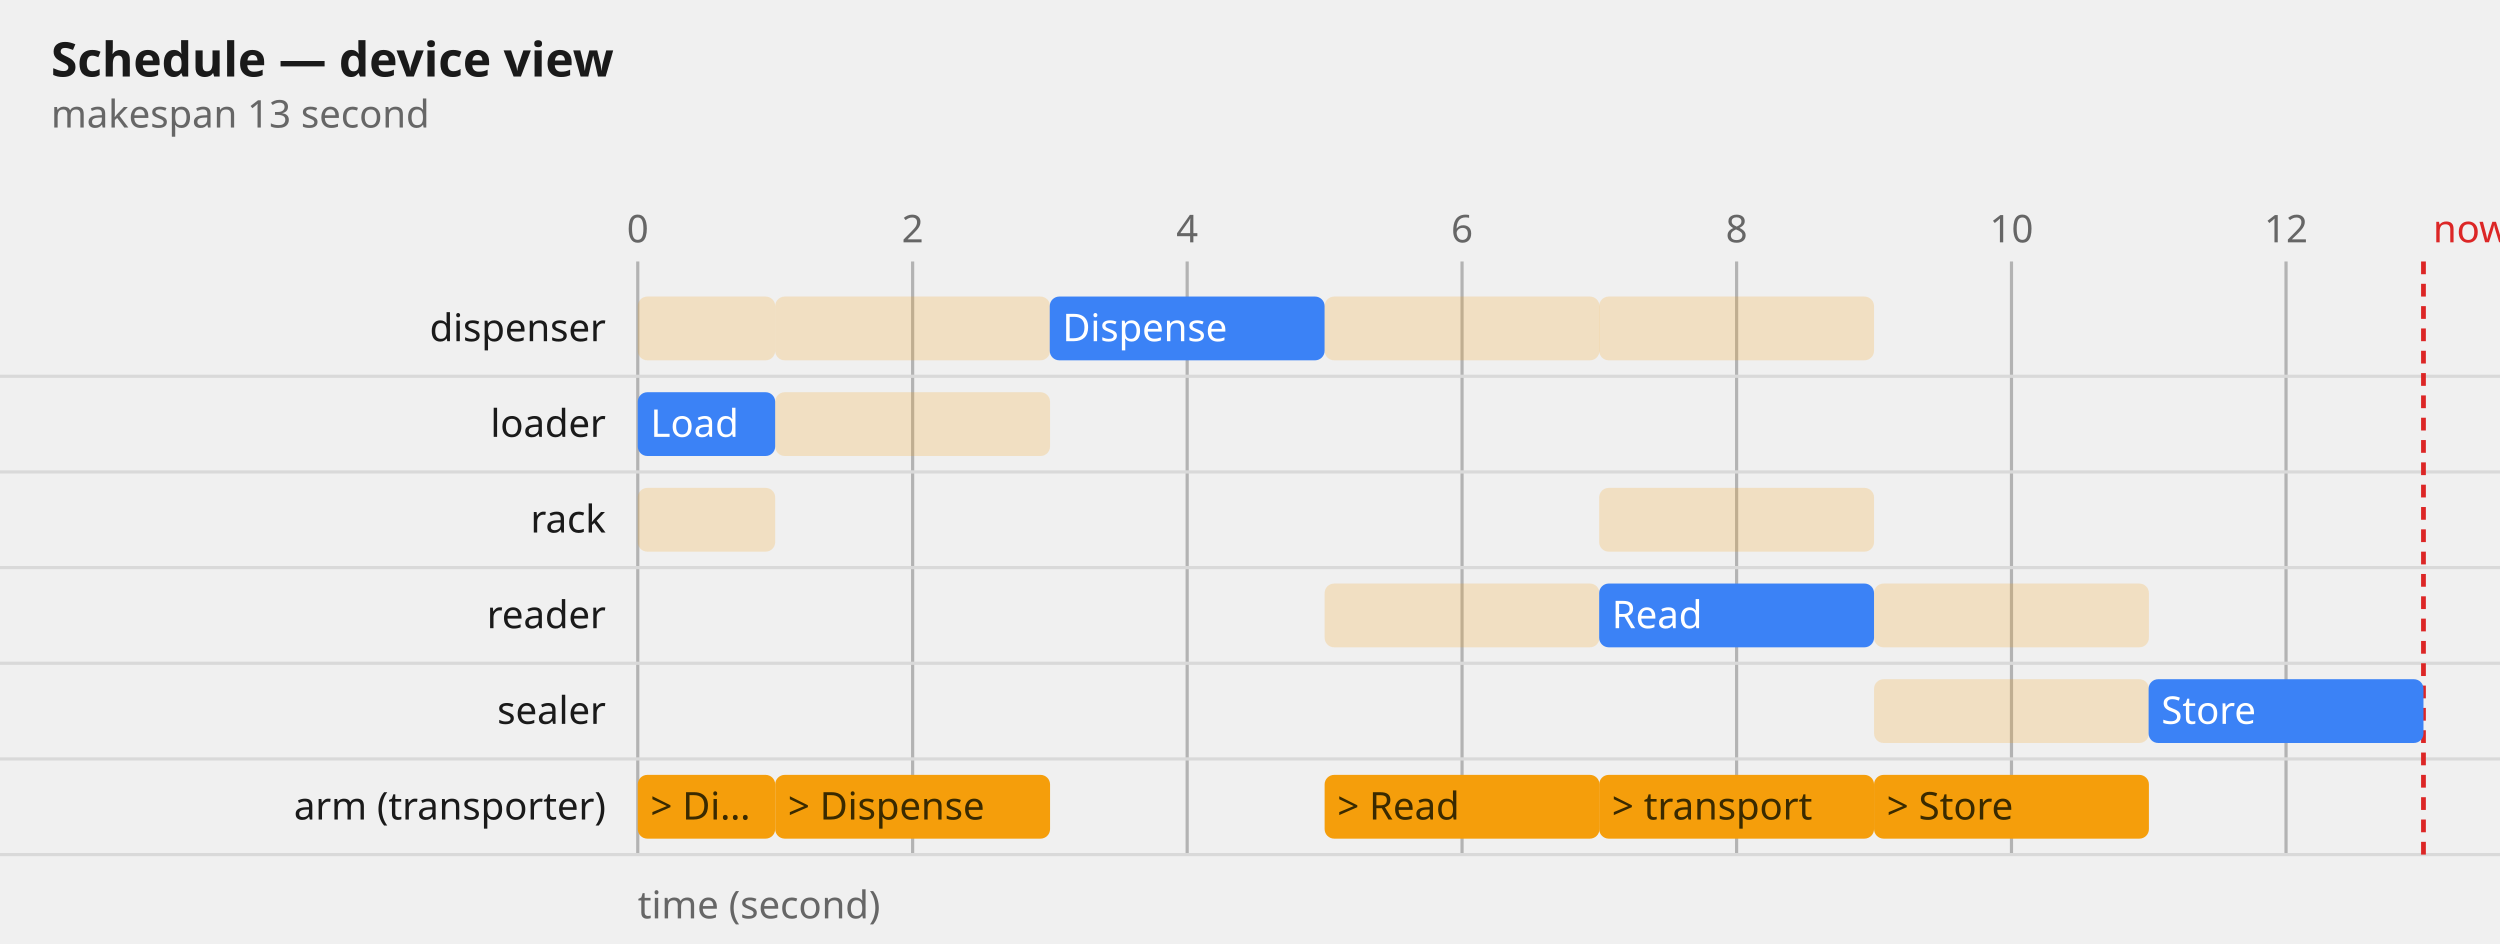
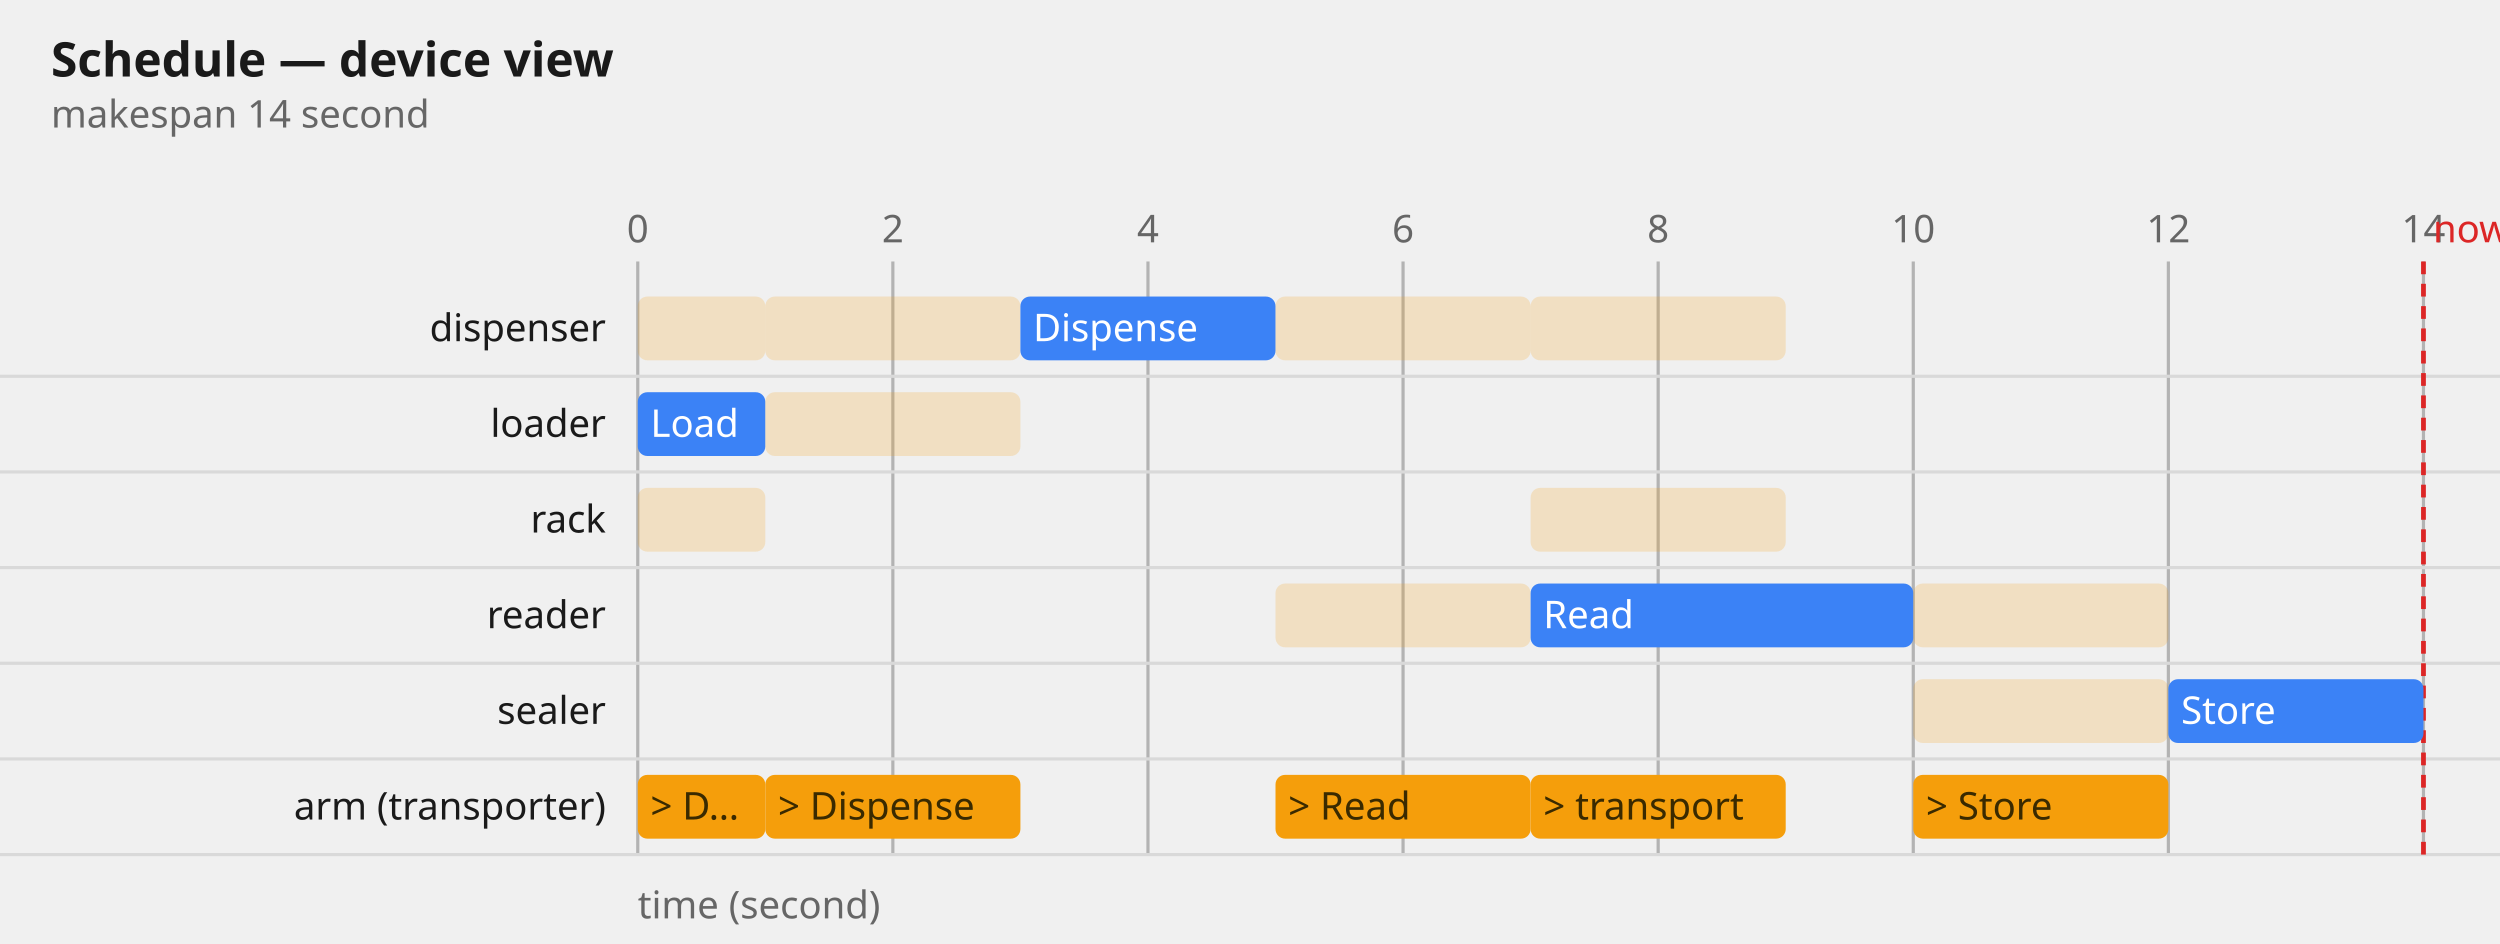
<svg xmlns="http://www.w3.org/2000/svg" viewBox="0 0 784 296" width="784" height="296" font-family="system-ui, sans-serif" font-size="12">
  <text fill="#1a1a1a" font-size="15" font-weight="600" x="16" y="24">Schedule — device view</text>
-   <text fill="#666666" x="16" y="40">makespan 13 second</text>
+   <text fill="#666666" x="16" y="40">makespan 14 second</text>
  <defs>
    <marker id="ah" markerWidth="8" markerHeight="8" refX="7" refY="3" orient="auto">
      <path d="M0,0 L7,3 L0,6 Z" fill="#9333ea" />
    </marker>
  </defs>
  <g transform="translate(0,48)">
    <line stroke="#b3b3b3" stroke-width="1" x1="200.0" y1="34.0" x2="200.0" y2="220.0" />
    <text fill="#666666" x="200.0" y="28.0" text-anchor="middle">0</text>
-     <line stroke="#b3b3b3" stroke-width="1" x1="286.2" y1="34.0" x2="286.2" y2="220.0" />
-     <text fill="#666666" x="286.2" y="28.0" text-anchor="middle">2</text>
-     <line stroke="#b3b3b3" stroke-width="1" x1="372.3" y1="34.0" x2="372.3" y2="220.0" />
-     <text fill="#666666" x="372.3" y="28.0" text-anchor="middle">4</text>
-     <line stroke="#b3b3b3" stroke-width="1" x1="458.5" y1="34.0" x2="458.5" y2="220.0" />
-     <text fill="#666666" x="458.5" y="28.0" text-anchor="middle">6</text>
-     <line stroke="#b3b3b3" stroke-width="1" x1="544.6" y1="34.0" x2="544.6" y2="220.0" />
-     <text fill="#666666" x="544.6" y="28.0" text-anchor="middle">8</text>
-     <line stroke="#b3b3b3" stroke-width="1" x1="630.8" y1="34.0" x2="630.8" y2="220.0" />
-     <text fill="#666666" x="630.8" y="28.0" text-anchor="middle">10</text>
-     <line stroke="#b3b3b3" stroke-width="1" x1="716.9" y1="34.0" x2="716.9" y2="220.0" />
-     <text fill="#666666" x="716.9" y="28.0" text-anchor="middle">12</text>
+     <line stroke="#b3b3b3" stroke-width="1" x1="280.0" y1="34.0" x2="280.0" y2="220.0" />
+     <text fill="#666666" x="280.0" y="28.0" text-anchor="middle">2</text>
+     <line stroke="#b3b3b3" stroke-width="1" x1="360.0" y1="34.0" x2="360.0" y2="220.0" />
+     <text fill="#666666" x="360.0" y="28.0" text-anchor="middle">4</text>
+     <line stroke="#b3b3b3" stroke-width="1" x1="440.0" y1="34.0" x2="440.0" y2="220.0" />
+     <text fill="#666666" x="440.0" y="28.0" text-anchor="middle">6</text>
+     <line stroke="#b3b3b3" stroke-width="1" x1="520.0" y1="34.0" x2="520.0" y2="220.0" />
+     <text fill="#666666" x="520.0" y="28.0" text-anchor="middle">8</text>
+     <line stroke="#b3b3b3" stroke-width="1" x1="600.0" y1="34.0" x2="600.0" y2="220.0" />
+     <text fill="#666666" x="600.0" y="28.0" text-anchor="middle">10</text>
+     <line stroke="#b3b3b3" stroke-width="1" x1="680.0" y1="34.0" x2="680.0" y2="220.0" />
+     <text fill="#666666" x="680.0" y="28.0" text-anchor="middle">12</text>
+     <line stroke="#b3b3b3" stroke-width="1" x1="760.0" y1="34.0" x2="760.0" y2="220.0" />
+     <text fill="#666666" x="760.0" y="28.0" text-anchor="middle">14</text>
    <text fill="#666666" x="200.0" y="240.0">time (second)</text>
    <line stroke="#d9d9d9" stroke-width="1" x1="0" y1="70.0" x2="784.0" y2="70.0" />
    <text fill="#1a1a1a" x="190.0" y="59.0" text-anchor="end">dispenser</text>
    <line stroke="#d9d9d9" stroke-width="1" x1="0" y1="100.0" x2="784.0" y2="100.0" />
    <text fill="#1a1a1a" x="190.0" y="89.0" text-anchor="end">loader</text>
    <line stroke="#d9d9d9" stroke-width="1" x1="0" y1="130.0" x2="784.0" y2="130.0" />
    <text fill="#1a1a1a" x="190.0" y="119.0" text-anchor="end">rack</text>
    <line stroke="#d9d9d9" stroke-width="1" x1="0" y1="160.0" x2="784.0" y2="160.0" />
    <text fill="#1a1a1a" x="190.0" y="149.0" text-anchor="end">reader</text>
    <line stroke="#d9d9d9" stroke-width="1" x1="0" y1="190.0" x2="784.0" y2="190.0" />
    <text fill="#1a1a1a" x="190.0" y="179.0" text-anchor="end">sealer</text>
    <line stroke="#d9d9d9" stroke-width="1" x1="0" y1="220.0" x2="784.0" y2="220.0" />
    <text fill="#1a1a1a" x="190.0" y="209.0" text-anchor="end">arm (transporter)</text>
    <line stroke="#dc2626" stroke-width="1.5" stroke-dasharray="4 3" x1="760.0" y1="34.0" x2="760.0" y2="220.0" />
-     <text fill="#dc2626" x="763.0" y="28.0">now=13</text>
-     <rect fill="#f59e0b" x="200.0" y="195.0" width="43.1" height="20" rx="3" />
-     <text fill="#3a2a00" x="204.0" y="209.0">&gt; Di…</text>
-     <rect fill="#f59e0b" fill-opacity="0.2" x="200.0" y="105.0" width="43.1" height="20" rx="3" />
-     <rect fill="#f59e0b" fill-opacity="0.2" x="200.0" y="45.0" width="43.1" height="20" rx="3" />
-     <rect fill="#3b82f6" x="200.0" y="75.0" width="43.1" height="20" rx="3" />
+     <text fill="#dc2626" x="763.0" y="28.0">now=14</text>
+     <rect fill="#f59e0b" x="200.0" y="195.0" width="40.0" height="20" rx="3" />
+     <text fill="#3a2a00" x="204.0" y="209.0">&gt; D…</text>
+     <rect fill="#f59e0b" fill-opacity="0.2" x="200.0" y="105.0" width="40.0" height="20" rx="3" />
+     <rect fill="#f59e0b" fill-opacity="0.2" x="200.0" y="45.0" width="40.0" height="20" rx="3" />
+     <rect fill="#3b82f6" x="200.0" y="75.0" width="40.0" height="20" rx="3" />
    <text fill="#ffffff" x="204.0" y="89.0">Load</text>
-     <rect fill="#f59e0b" x="243.1" y="195.0" width="86.2" height="20" rx="3" />
-     <text fill="#3a2a00" x="247.1" y="209.0">&gt; Dispense</text>
-     <rect fill="#f59e0b" fill-opacity="0.2" x="243.1" y="75.0" width="86.2" height="20" rx="3" />
-     <rect fill="#f59e0b" fill-opacity="0.2" x="243.1" y="45.0" width="86.2" height="20" rx="3" />
-     <rect fill="#3b82f6" x="329.2" y="45.0" width="86.2" height="20" rx="3" />
-     <text fill="#ffffff" x="333.2" y="59.0">Dispense</text>
-     <rect fill="#f59e0b" x="415.4" y="195.0" width="86.2" height="20" rx="3" />
-     <text fill="#3a2a00" x="419.4" y="209.0">&gt; Read</text>
-     <rect fill="#f59e0b" fill-opacity="0.2" x="415.4" y="45.0" width="86.2" height="20" rx="3" />
-     <rect fill="#f59e0b" fill-opacity="0.2" x="415.4" y="135.0" width="86.2" height="20" rx="3" />
-     <rect fill="#f59e0b" x="501.5" y="195.0" width="86.2" height="20" rx="3" />
-     <text fill="#3a2a00" x="505.5" y="209.0">&gt; transport</text>
-     <rect fill="#f59e0b" fill-opacity="0.2" x="501.5" y="45.0" width="86.2" height="20" rx="3" />
-     <rect fill="#f59e0b" fill-opacity="0.2" x="501.5" y="105.0" width="86.2" height="20" rx="3" />
-     <rect fill="#3b82f6" x="501.5" y="135.0" width="86.2" height="20" rx="3" />
-     <text fill="#ffffff" x="505.5" y="149.0">Read</text>
-     <rect fill="#f59e0b" x="587.7" y="195.0" width="86.2" height="20" rx="3" />
-     <text fill="#3a2a00" x="591.7" y="209.0">&gt; Store</text>
-     <rect fill="#f59e0b" fill-opacity="0.2" x="587.7" y="135.0" width="86.2" height="20" rx="3" />
-     <rect fill="#f59e0b" fill-opacity="0.2" x="587.7" y="165.0" width="86.2" height="20" rx="3" />
-     <rect fill="#3b82f6" x="673.8" y="165.0" width="86.2" height="20" rx="3" />
-     <text fill="#ffffff" x="677.8" y="179.0">Store</text>
+     <rect fill="#f59e0b" x="240.0" y="195.0" width="80.0" height="20" rx="3" />
+     <text fill="#3a2a00" x="244.0" y="209.0">&gt; Dispense</text>
+     <rect fill="#f59e0b" fill-opacity="0.2" x="240.0" y="75.0" width="80.0" height="20" rx="3" />
+     <rect fill="#f59e0b" fill-opacity="0.2" x="240.0" y="45.0" width="80.0" height="20" rx="3" />
+     <rect fill="#3b82f6" x="320.0" y="45.0" width="80.0" height="20" rx="3" />
+     <text fill="#ffffff" x="324.0" y="59.0">Dispense</text>
+     <rect fill="#f59e0b" x="400.0" y="195.0" width="80.0" height="20" rx="3" />
+     <text fill="#3a2a00" x="404.0" y="209.0">&gt; Read</text>
+     <rect fill="#f59e0b" fill-opacity="0.2" x="400.0" y="45.0" width="80.0" height="20" rx="3" />
+     <rect fill="#f59e0b" fill-opacity="0.2" x="400.0" y="135.0" width="80.0" height="20" rx="3" />
+     <rect fill="#f59e0b" x="480.0" y="195.0" width="80.0" height="20" rx="3" />
+     <text fill="#3a2a00" x="484.0" y="209.0">&gt; transport</text>
+     <rect fill="#f59e0b" fill-opacity="0.2" x="480.0" y="45.0" width="80.0" height="20" rx="3" />
+     <rect fill="#f59e0b" fill-opacity="0.2" x="480.0" y="105.0" width="80.0" height="20" rx="3" />
+     <rect fill="#3b82f6" x="480.0" y="135.0" width="120.0" height="20" rx="3" />
+     <text fill="#ffffff" x="484.0" y="149.0">Read</text>
+     <rect fill="#f59e0b" x="600.0" y="195.0" width="80.0" height="20" rx="3" />
+     <text fill="#3a2a00" x="604.0" y="209.0">&gt; Store</text>
+     <rect fill="#f59e0b" fill-opacity="0.2" x="600.0" y="135.0" width="80.0" height="20" rx="3" />
+     <rect fill="#f59e0b" fill-opacity="0.2" x="600.0" y="165.0" width="80.0" height="20" rx="3" />
+     <rect fill="#3b82f6" x="680.0" y="165.0" width="80.0" height="20" rx="3" />
+     <text fill="#ffffff" x="684.0" y="179.0">Store</text>
  </g>
</svg>
